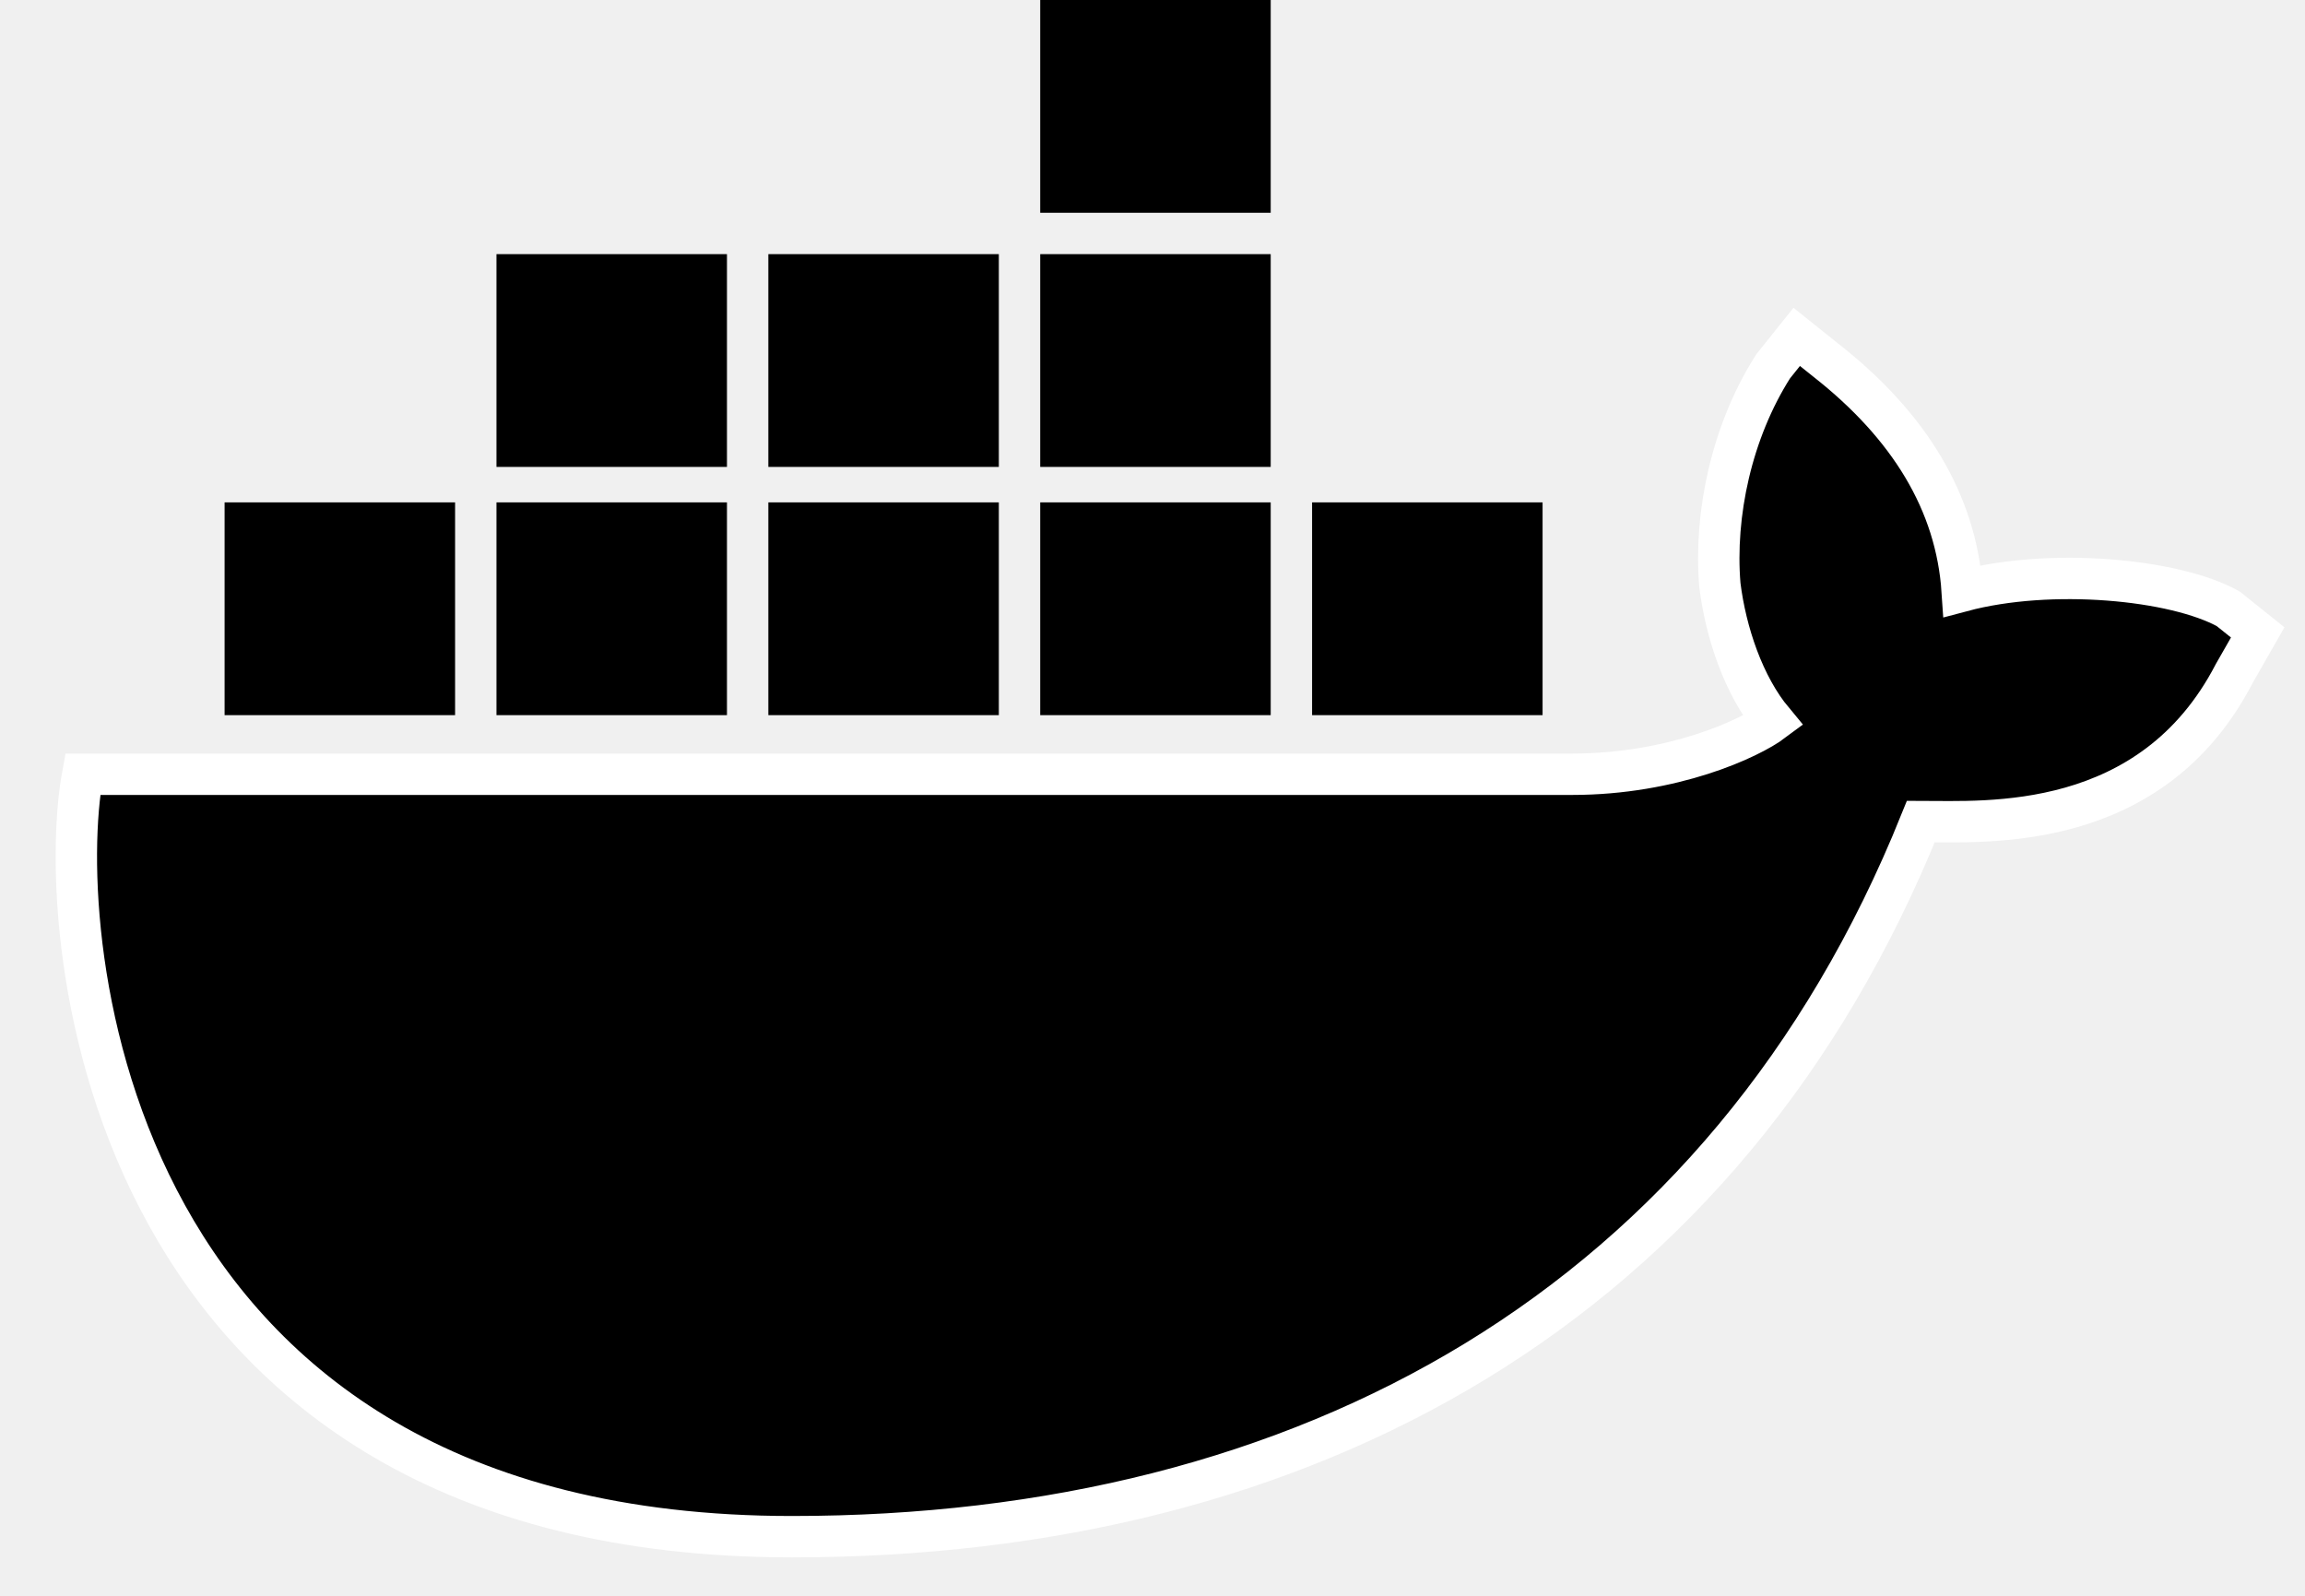
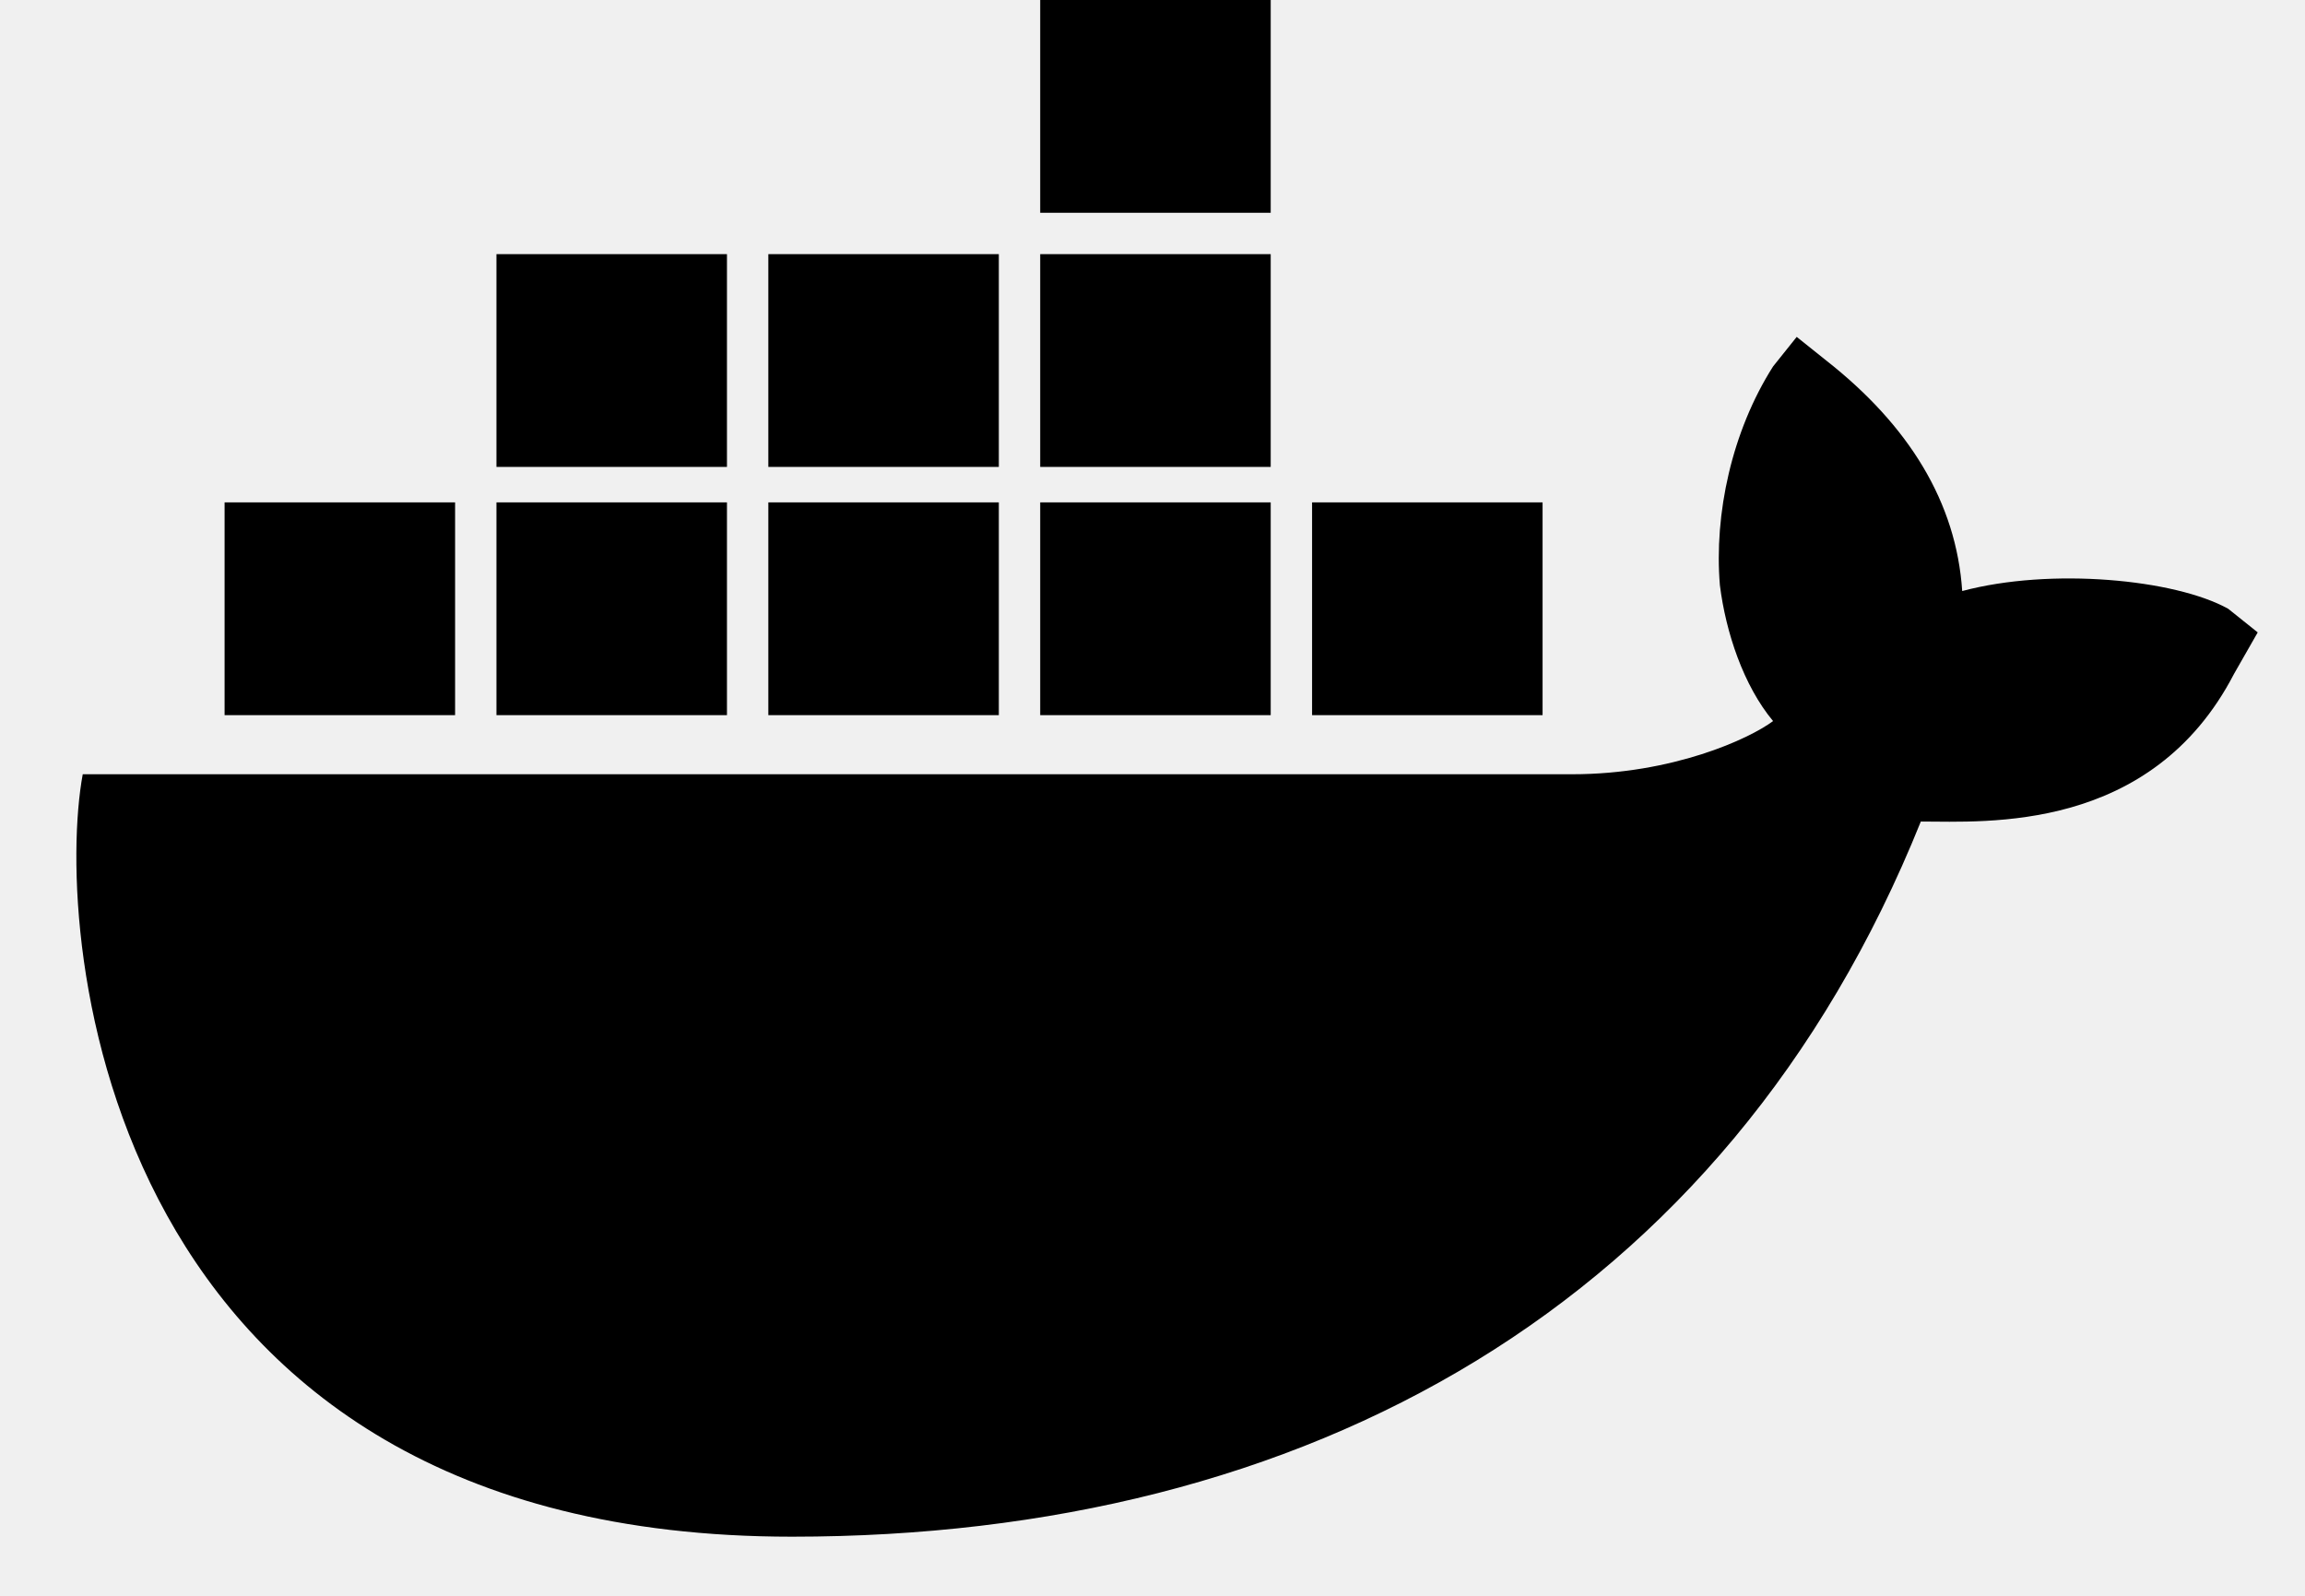
<svg xmlns="http://www.w3.org/2000/svg" width="39px" height="27px" viewBox="0 0 39 27" version="1.1">
-   <g id="Page-1" stroke="none" stroke-width="1" fill="none" fill-rule="evenodd">
-     <g id="logo" transform="translate(1, 0)" fill-rule="nonzero" fill="#000000">
-       <path d="M32.2,10 C32.1,8.5 31.3,7.2 29.9,6.1 L29.4,5.7 L29,6.2 C28.3,7.3 28,8.7 28.1,9.9 C28.2,10.7 28.5,11.6 29,12.2 C28.6,12.5 27.3,13.1 25.6,13.1 L0.4,13.1 C-0.1,15.8 0.7,26 12.4,26 C21.1,26 28.2,22.1 31.5,13.9 C32.6,13.9 35.4,14.1 36.8,11.4 C36.8,11.4 37.2,10.7 37.2,10.7 L36.7,10.3 C35.8,9.8 33.7,9.6 32.2,10 Z" id="Shape" stroke="#FFFFFF" stroke-width="0.7" />
-       <rect id="Rectangle-3" x="16.6" y="0" width="3.9" height="3.6" />
-       <rect id="Rectangle-3_1_" x="16.6" y="4.3" width="3.9" height="3.6" />
-       <rect id="Rectangle-3_2_" x="12" y="4.3" width="3.9" height="3.6" />
-       <rect id="Rectangle-3_3_" x="7.4" y="4.3" width="3.9" height="3.6" />
-       <rect id="Rectangle-3_4_" x="2.8" y="8.5" width="3.9" height="3.6" />
-       <rect id="Rectangle-3_5_" x="7.4" y="8.5" width="3.9" height="3.6" />
-       <rect id="Rectangle-3_6_" x="12" y="8.5" width="3.9" height="3.6" />
-       <rect id="Rectangle-3_7_" x="16.6" y="8.5" width="3.9" height="3.6" />
-       <rect id="Rectangle-3_8_" x="21.2" y="8.5" width="3.9" height="3.6" />
-     </g>
+   <g transform="translate(1, 0)" fill-rule="nonzero" fill="#000000">
+     <path d="M32.2,10 C32.1,8.5 31.3,7.2 29.9,6.1 L29.4,5.7 L29,6.2 C28.3,7.3 28,8.7 28.1,9.9 C28.2,10.7 28.5,11.6 29,12.2 C28.6,12.5 27.3,13.1 25.6,13.1 L0.4,13.1 C-0.1,15.8 0.7,26 12.4,26 C21.1,26 28.2,22.1 31.5,13.9 C32.6,13.9 35.4,14.1 36.8,11.4 C36.8,11.4 37.2,10.7 37.2,10.7 L36.7,10.3 C35.8,9.8 33.7,9.6 32.2,10 Z" stroke-width="0.7" />
+     <rect x="16.6" y="0" width="3.9" height="3.6" />
+     <rect x="16.6" y="4.3" width="3.9" height="3.6" />
+     <rect x="12" y="4.3" width="3.9" height="3.6" />
+     <rect x="7.4" y="4.3" width="3.9" height="3.6" />
+     <rect x="2.8" y="8.5" width="3.9" height="3.6" />
+     <rect x="7.4" y="8.5" width="3.9" height="3.6" />
+     <rect x="12" y="8.5" width="3.9" height="3.6" />
+     <rect x="16.6" y="8.5" width="3.9" height="3.6" />
+     <rect x="21.2" y="8.5" width="3.9" height="3.6" />
  </g>
</svg>
